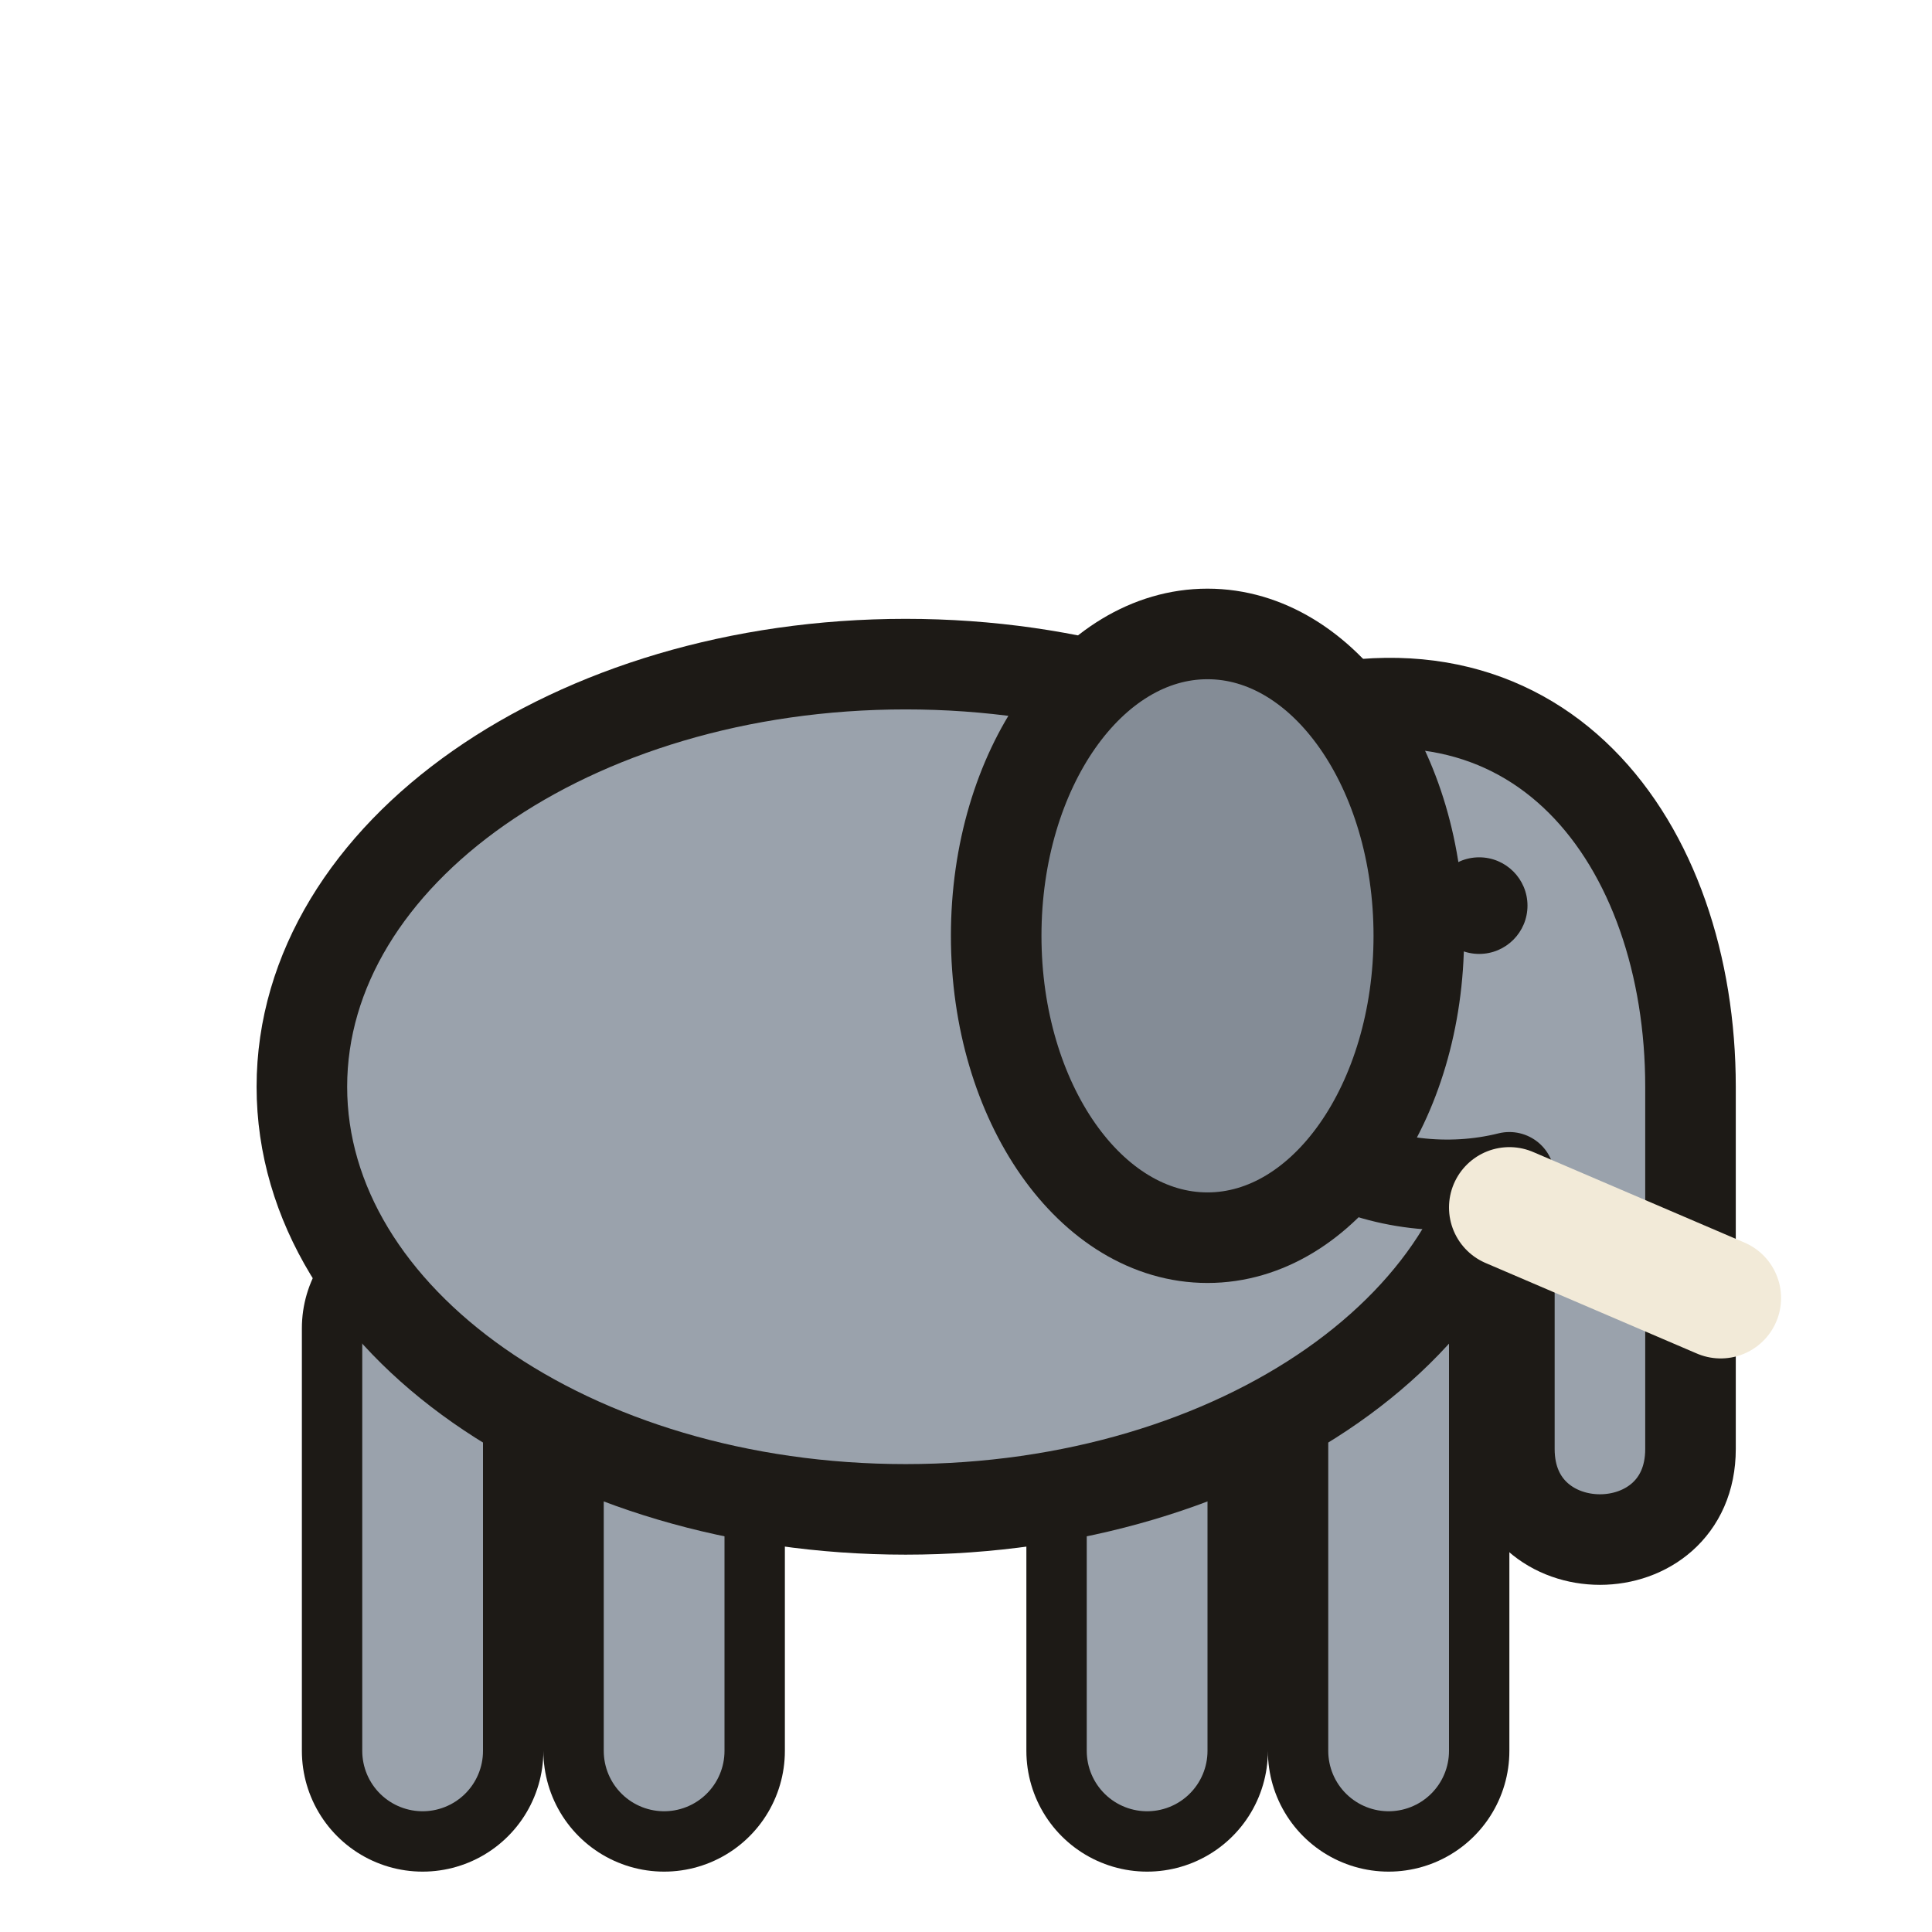
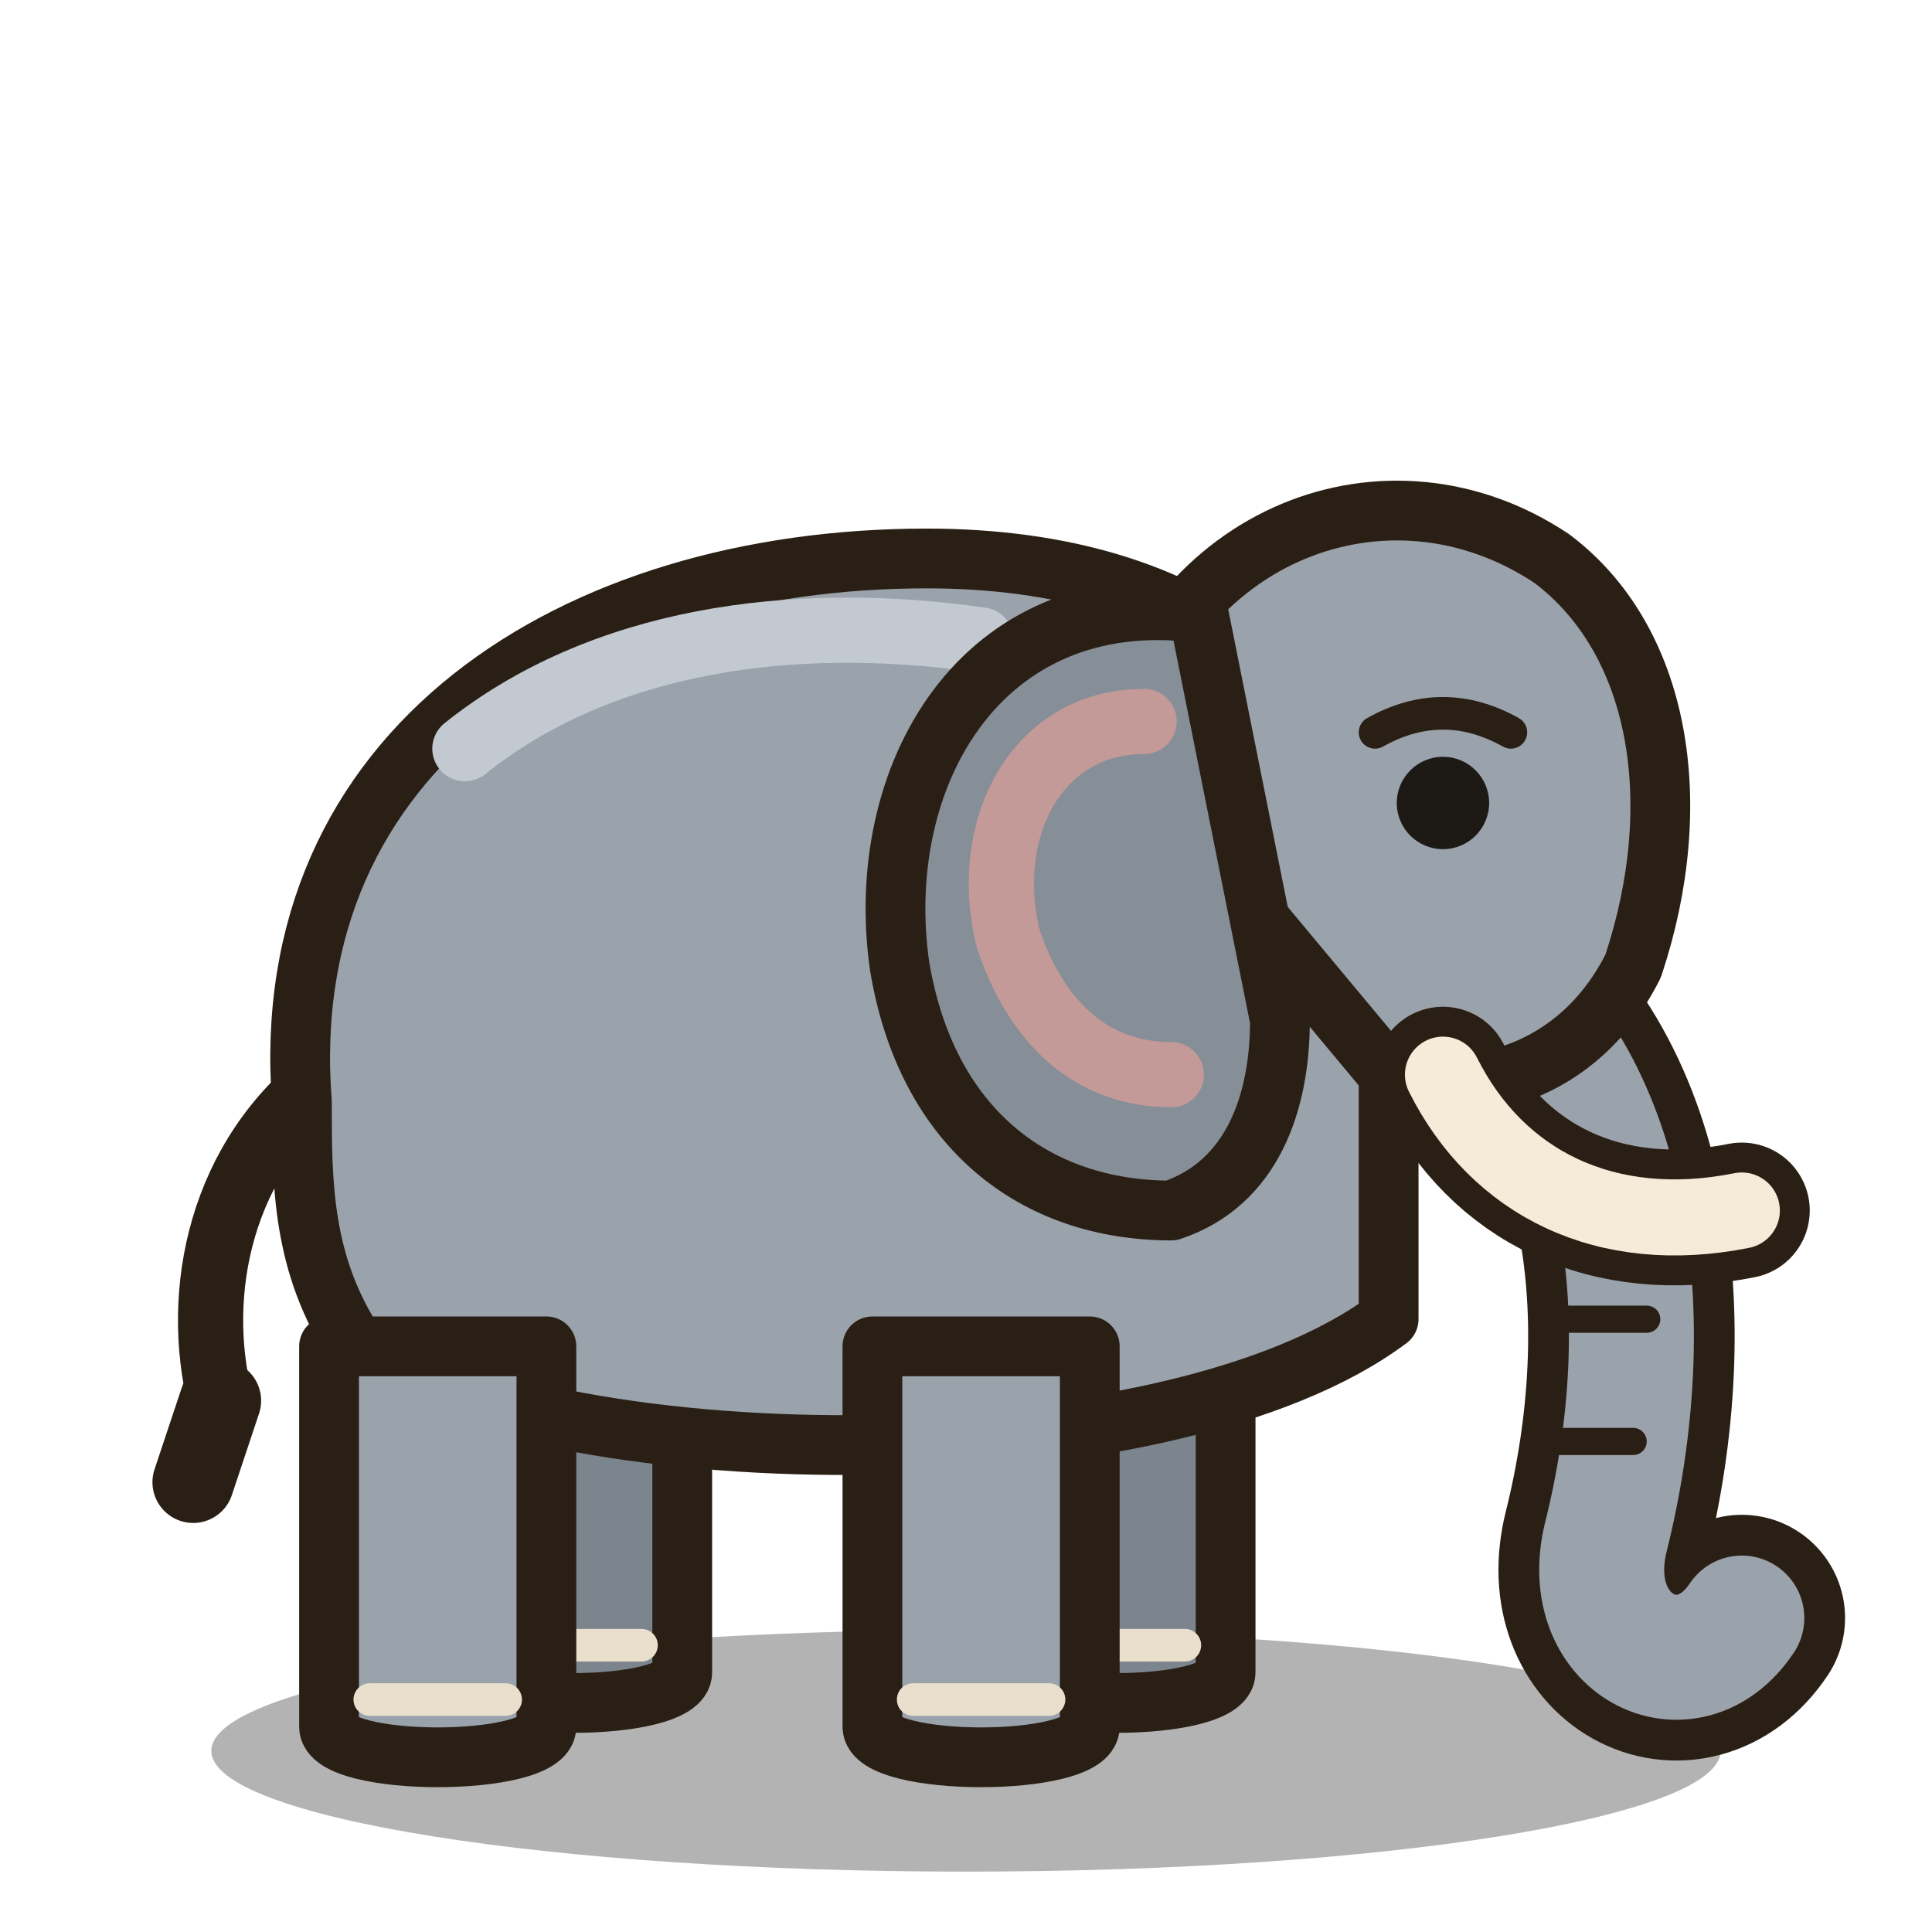
<svg xmlns="http://www.w3.org/2000/svg" width="64" height="64" viewBox="0 0 64 64">
-   <g stroke="#1d1a16" stroke-width="3" stroke-linejoin="round" stroke-linecap="round">
-     <path d="M14 44v14M22 46v12M38 46v12M46 44v14" stroke-width="8" />
-     <path d="M14 44v14M22 46v12M38 46v12M46 44v14" stroke="#9aa2ac" stroke-width="4" />
-     <ellipse cx="30" cy="36" rx="20" ry="14" fill="#9aa2ac" />
-     <path d="M42 24c9-3 14 4 14 12v12c0 4-6 4-6 0v-9c-4 1-9-1-10-6z" fill="#9aa2ac" />
-     <ellipse cx="40" cy="31" rx="7" ry="10" fill="#848c96" />
-     <path d="M50 40l7 3" stroke="#f2ead8" stroke-width="4" />
-     <circle cx="49" cy="30" r="1.6" fill="#1d1a16" stroke="none" />
+   <g stroke="#2a1f14" stroke-width="2.2" stroke-linejoin="round" stroke-linecap="round">
+     <ellipse cx="32" cy="58" rx="25" ry="4" fill="#000" opacity=".3" stroke="none" />
+     <g transform="translate(1 5) scale(.9)">
+       <path d="M16 42h8v14c0 1.5-8 1.5-8 0z" fill="#7c848e" />
+       <path d="M17.5 55h5" stroke="#e8e0cc" stroke-width="1.2" />
+       <path d="M36 42h8v14c0 1.5-8 1.5-8 0z" fill="#7c848e" />
+       <path d="M37.5 55h5" stroke="#e8e0cc" stroke-width="1.2" />
+       <path d="M11 34c-4 3-5 8-4 12" fill="none" stroke-width="2.4" />
+       <path d="M7 46l-1 3" stroke-width="3" />
+       <path d="M10 35C9 22 20 15 33 15c10 0 16 5 17 13v15c-8 6-30 6-38 1-2-3-2-6-2-9z" fill="#9aa2ac" />
+       <path d="M16 22c5-4 12-5 19-4" fill="none" stroke="#c3c9d0" stroke-width="2.4" />
+       <path d="M11 44h8v14c0 1.5-8 1.5-8 0z" fill="#9aa2ac" />
+       <path d="M12.5 57h5" stroke="#e8e0cc" stroke-width="1.2" />
+       <path d="M31 44h8v14c0 1.5-8 1.5-8 0z" fill="#9aa2ac" />
+       <path d="M32.5 57h5" stroke="#e8e0cc" stroke-width="1.2" />
+       <path d="M53 30c6 4 7 13 5 21-1 4 3 6 5 3" fill="none" stroke-width="7.6" />
+       <path d="M53 30c6 4 7 13 5 21-1 4 3 6 5 3" fill="none" stroke="#9aa2ac" stroke-width="4.6" />
+       <path d="M56 38.5h3M56.5 43h3M56 47.5h3" stroke-width="1" />
+       <path d="M40 22c2-8 10-11 16-7 4 3 5 9 3 15-2 4-6 5-9 4z" fill="#9aa2ac" />
+       <path d="M43 17c-8-1-12 6-11 13 1 6 5 9 10 9 3-1 4-4 4-7z" fill="#868e98" />
+       <path d="M41 21c-4 0-6 4-5 8 1 3 3 5 6 5" fill="none" stroke="#c49a98" stroke-width="2.4" />
+       <path d="M52 34c2 4 6 6 11 5" fill="none" stroke-width="5" />
+       <path d="M52 34c2 4 6 6 11 5" fill="none" stroke="#f4ecd8" stroke-width="2.8" />
+       <circle cx="52" cy="24" r="1.7" fill="#1d1a16" stroke="none" />
+       <path d="M49.5 21.4q2.5-1.4 5 0" fill="none" stroke-width="1.2" />
+     </g>
  </g>
</svg>
